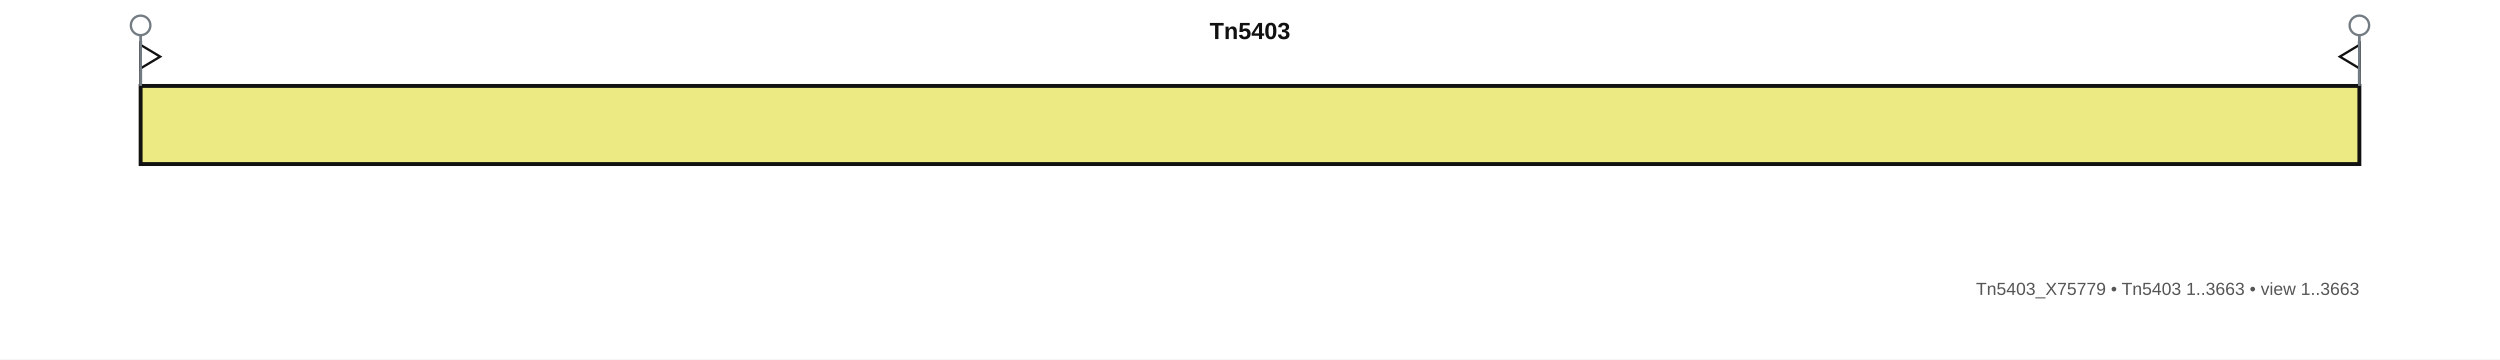
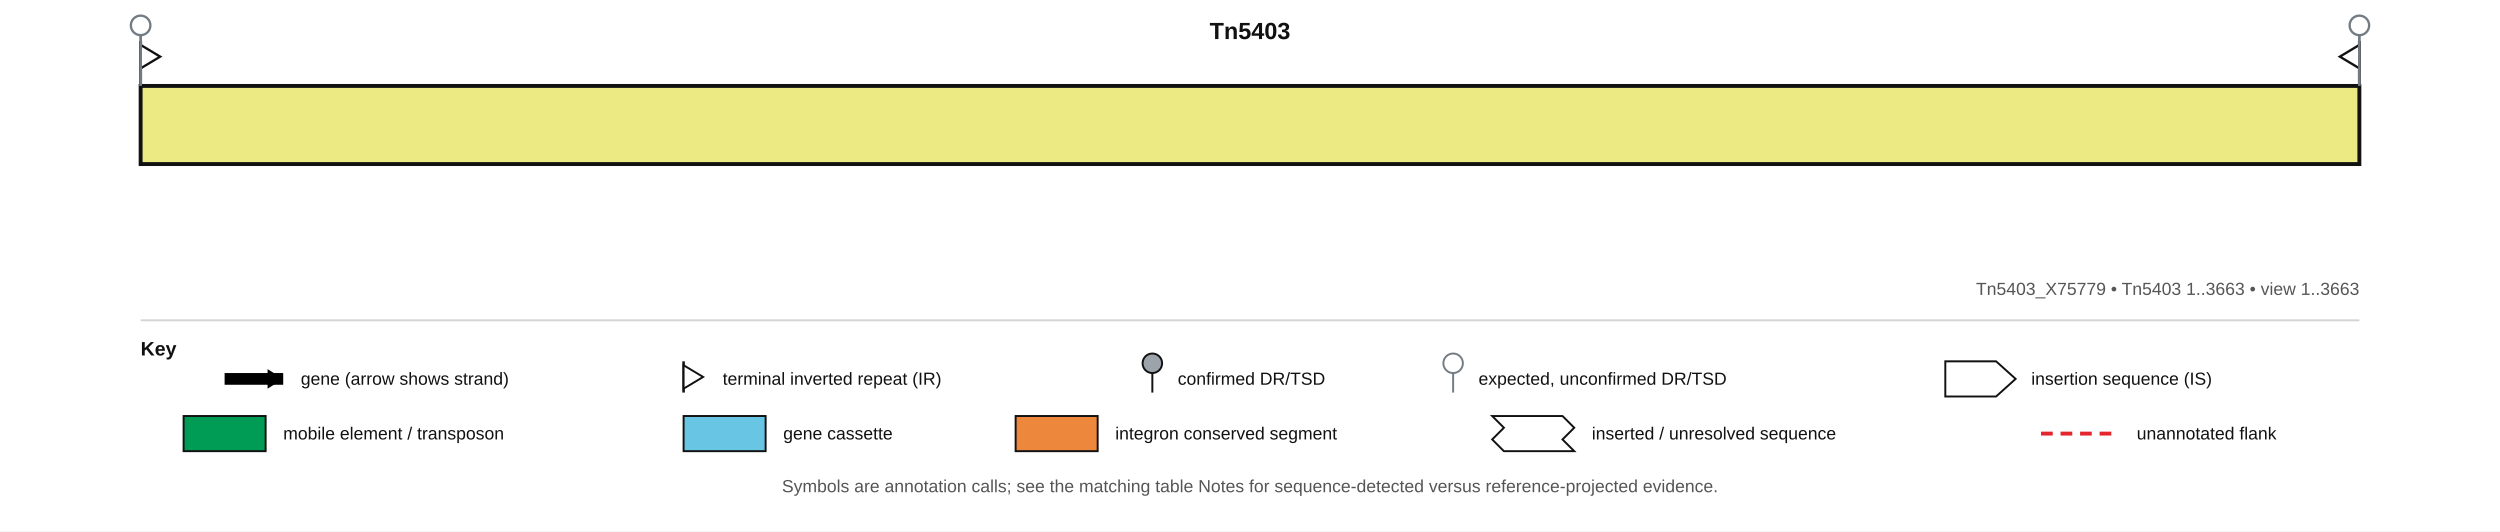
- <svg xmlns="http://www.w3.org/2000/svg" width="1280" height="184" style="background:#fff;font-family:Arial,Helvetica,sans-serif">
-   <rect x="0" y="0" width="1280" height="184" fill="#ffffff" />
+ <svg xmlns="http://www.w3.org/2000/svg" width="1280" height="272" style="background:#fff;font-family:Arial,Helvetica,sans-serif">
+   <rect x="0" y="0" width="1280" height="272" fill="#ffffff" />
  <rect x="72.0" y="44" width="1136.0" height="40" fill="#eceb83" stroke="#111111" stroke-width="2" />
  <text x="640.0" y="20.0" text-anchor="middle" font-size="12" font-weight="bold" font-style="normal" fill="#111111">Tn5403</text>
  <line x1="72.0" y1="44" x2="72.0" y2="21" stroke="#111111" stroke-width="1.5" />
  <polygon points="72.0,23 82.0,29 72.0,35" fill="#ffffff" stroke="#111111" stroke-width="1.2" />
  <line x1="1208.0" y1="44" x2="1208.0" y2="21" stroke="#111111" stroke-width="1.5" />
  <polygon points="1208.0,23 1198.0,29 1208.0,35" fill="#ffffff" stroke="#111111" stroke-width="1.2" />
  <g>
    <line x1="72.0" y1="44" x2="72.0" y2="18" stroke="#737b83" stroke-width="1.4" />
    <circle cx="72.0" cy="13" r="5" fill="#ffffff" stroke="#737b83" stroke-width="1.2" />
  </g>
  <g>
    <line x1="1208.0" y1="44" x2="1208.0" y2="18" stroke="#737b83" stroke-width="1.4" />
    <circle cx="1208.0" cy="13" r="5" fill="#ffffff" stroke="#737b83" stroke-width="1.2" />
  </g>
  <text x="1208.0" y="151.0" text-anchor="end" font-size="9" font-weight="normal" font-style="normal" fill="#555">Tn5403_X75779 • Tn5403 1..3663 • view 1..3663</text>
+   <line x1="72" y1="164" x2="1208" y2="164" stroke="#d4d4d4" stroke-width="1" />
+   <text x="72.0" y="182.0" text-anchor="start" font-size="10" font-weight="bold" font-style="normal" fill="#111111">Key</text>
+   <line x1="115" y1="194" x2="145" y2="194" stroke="#000" stroke-width="6" />
+   <polygon points="145,194 137,189 137,199" fill="#000" />
+   <text x="154.0" y="197.0" text-anchor="start" font-size="9" font-weight="normal" font-style="normal" fill="#111111">gene (arrow shows strand)</text>
+   <line x1="350" y1="201" x2="350" y2="185" stroke="#111" stroke-width="1.3" />
+   <polygon points="350,187 360,193 350,199" fill="#fff" stroke="#111" />
+   <text x="370.0" y="197.0" text-anchor="start" font-size="9" font-weight="normal" font-style="normal" fill="#111111">terminal inverted repeat (IR)</text>
+   <line x1="590" y1="201" x2="590" y2="187" stroke="#111" />
+   <circle cx="590" cy="186" r="5" fill="#9ca3aa" stroke="#111" />
+   <text x="603.0" y="197.0" text-anchor="start" font-size="9" font-weight="normal" font-style="normal" fill="#111111">confirmed DR/TSD</text>
+   <line x1="744" y1="201" x2="744" y2="187" stroke="#737b83" />
+   <circle cx="744" cy="186" r="5" fill="#fff" stroke="#737b83" />
+   <text x="757.0" y="197.0" text-anchor="start" font-size="9" font-weight="normal" font-style="normal" fill="#111111">expected, unconfirmed DR/TSD</text>
+   <polygon points="996,185 1022,185 1032,194 1022,203 996,203" fill="#fff" stroke="#111" />
+   <text x="1040.0" y="197.0" text-anchor="start" font-size="9" font-weight="normal" font-style="normal" fill="#111111">insertion sequence (IS)</text>
+   <rect x="94" y="213" width="42" height="18" fill="#009b55" stroke="#111" />
+   <text x="145.0" y="225.0" text-anchor="start" font-size="9" font-weight="normal" font-style="normal" fill="#111111">mobile element / transposon</text>
+   <rect x="350" y="213" width="42" height="18" fill="#68c5e3" stroke="#111" />
+   <text x="401.0" y="225.0" text-anchor="start" font-size="9" font-weight="normal" font-style="normal" fill="#111111">gene cassette</text>
+   <rect x="520" y="213" width="42" height="18" fill="#ed873b" stroke="#111" />
+   <text x="571.0" y="225.0" text-anchor="start" font-size="9" font-weight="normal" font-style="normal" fill="#111111">integron conserved segment</text>
+   <polygon points="770,213 800,213 806,219 800,225 806,231 770,231 764,225 770,219 764,213" fill="#fff" stroke="#111" />
+   <text x="815.0" y="225.0" text-anchor="start" font-size="9" font-weight="normal" font-style="normal" fill="#111111">inserted / unresolved sequence</text>
+   <line x1="1045" y1="222" x2="1085" y2="222" stroke="#e3262e" stroke-width="2" stroke-dasharray="6,4" />
+   <text x="1094.0" y="225.0" text-anchor="start" font-size="9" font-weight="normal" font-style="normal" fill="#111111">unannotated flank</text>
+   <text x="640.0" y="252.0" text-anchor="middle" font-size="9" font-weight="normal" font-style="normal" fill="#555555">Symbols are annotation calls; see the matching table Notes for sequence-detected versus reference-projected evidence.</text>
</svg>
